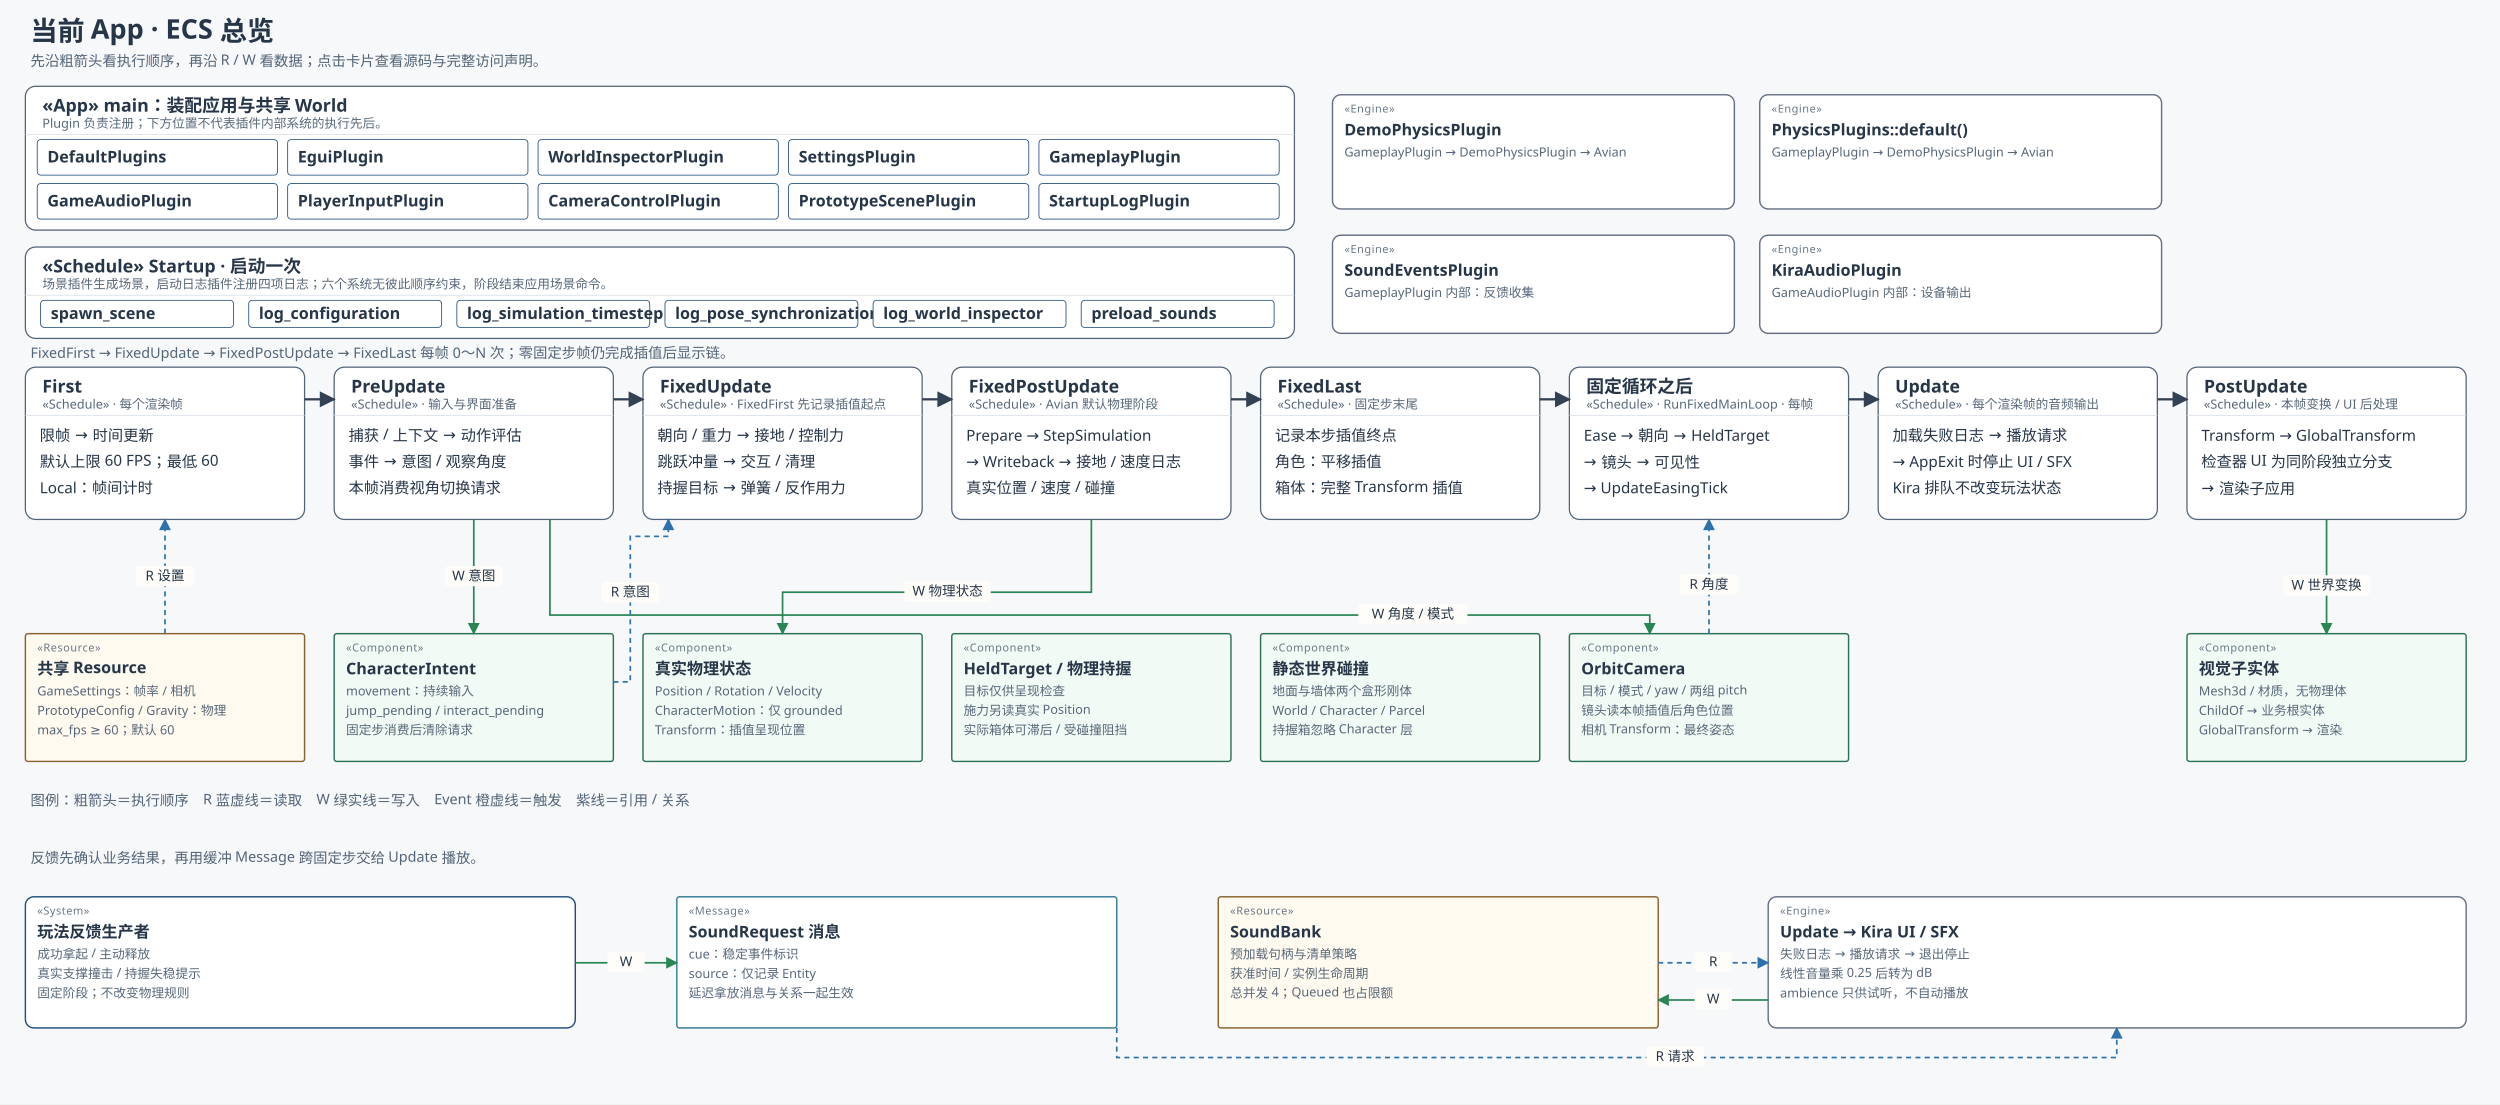
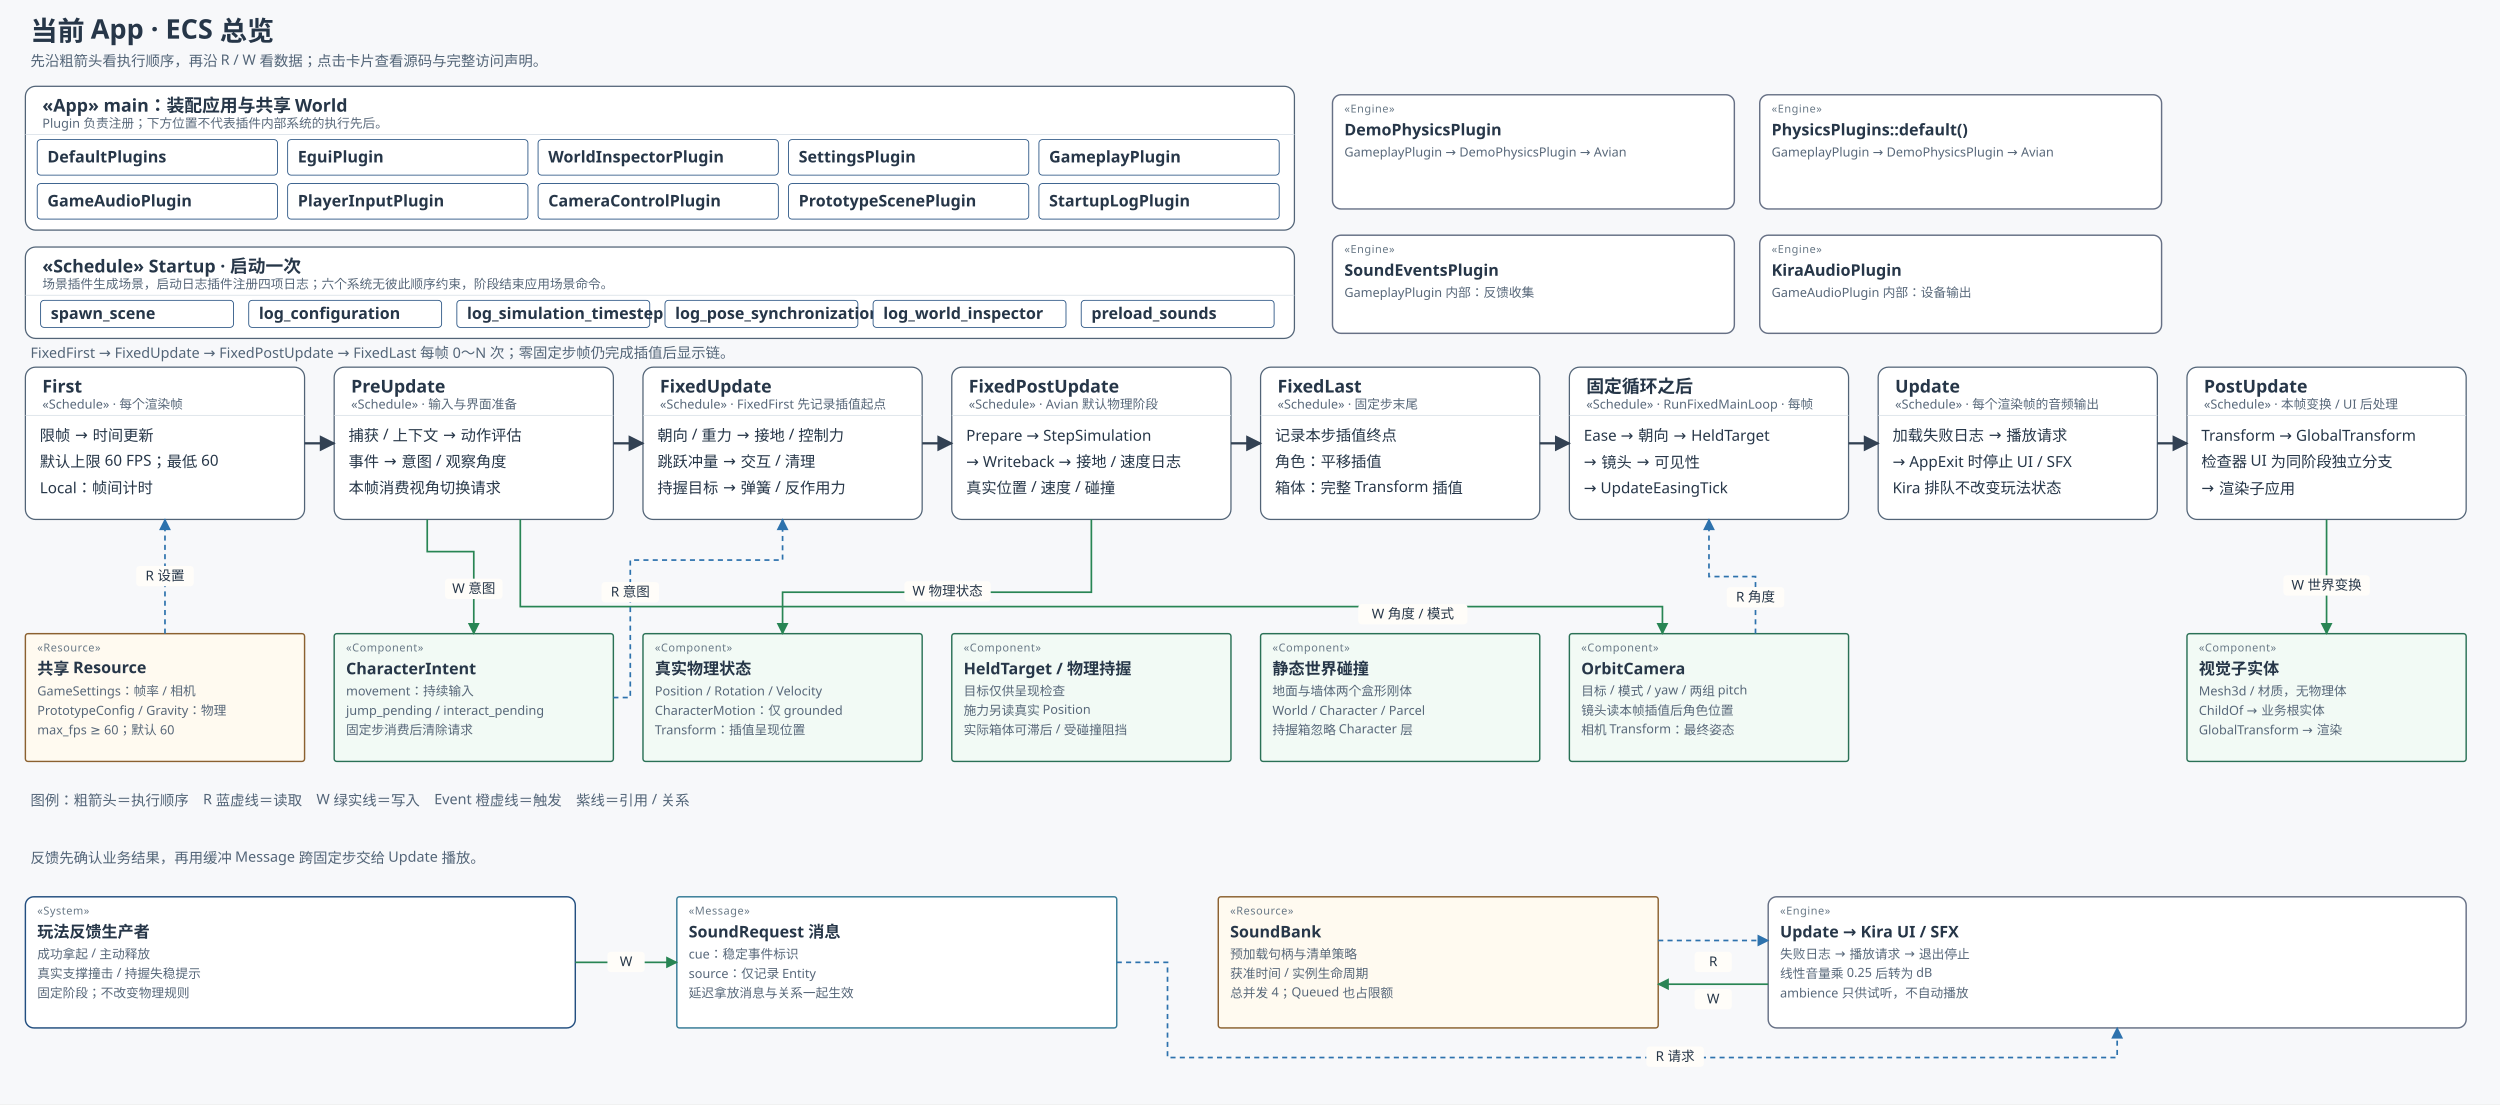
<svg xmlns="http://www.w3.org/2000/svg" width="2955" height="1305" viewBox="0 0 2955 1305" role="img" aria-labelledby="title">
  <defs>
    <marker id="arrow-order" viewBox="0 0 10 10" refX="9" refY="5" markerWidth="7" markerHeight="7" orient="auto-start-reverse">
      <path d="M0,0 L10,5 L0,10" fill="#324153" />
    </marker>
    <marker id="arrow-read" viewBox="0 0 10 10" refX="9" refY="5" markerWidth="7" markerHeight="7" orient="auto-start-reverse">
      <path d="M0,0 L10,5 L0,10" fill="#2d72ad" />
    </marker>
    <marker id="arrow-write" viewBox="0 0 10 10" refX="9" refY="5" markerWidth="7" markerHeight="7" orient="auto-start-reverse">
      <path d="M0,0 L10,5 L0,10" fill="#288554" />
    </marker>
    <marker id="arrow-trigger" viewBox="0 0 10 10" refX="9" refY="5" markerWidth="7" markerHeight="7" orient="auto-start-reverse">
      <path d="M0,0 L10,5 L0,10" fill="#bf651e" />
    </marker>
    <marker id="arrow-reference" viewBox="0 0 10 10" refX="9" refY="5" markerWidth="7" markerHeight="7" orient="auto-start-reverse">
      <path d="M0,0 L10,5 L0,10" fill="#7b65a6" />
    </marker>
    <marker id="arrow-relationship" viewBox="0 0 10 10" refX="9" refY="5" markerWidth="7" markerHeight="7" orient="auto-start-reverse">
      <path d="M0,0 L10,5 L0,10" fill="#7b65a6" />
    </marker>
    <marker id="arrow-registration" viewBox="0 0 10 10" refX="9" refY="5" markerWidth="7" markerHeight="7" orient="auto-start-reverse">
      <path d="M0,0 L10,5 L0,10" fill="#89939f" />
    </marker>
    <style>text{font-family:'Segoe UI','Microsoft YaHei',sans-serif;fill:#263648}.body{font-size:18px}.small{font-size:15px;fill:#576779}.stereotype{font-size:13px;fill:#687886;letter-spacing:.6px}.node-title{font-size:19px;font-weight:600}.group-title{font-size:21px;font-weight:600}.edge-label{font-size:16px}.page-title{font-size:32px;font-weight:650}.section-title{font-size:24px;font-weight:650}.note{font-size:17px;fill:#526477}.node{cursor:pointer}.node:focus{outline:none}.node.selected&gt;rect,.node.selected&gt;path{stroke:#db7521;stroke-width:4}.node.dim{opacity:.20}.edge.dim{opacity:.13}.edge.focused&gt;path{stroke-width:3.5}</style>
  </defs>
  <rect width="100%" height="100%" fill="#f7f8fa" />
  <text x="36" y="48" class="page-title" text-anchor="start">当前 App · ECS 总览</text>
  <text x="36" y="78" class="note" text-anchor="start">先沿粗箭头看执行顺序，再沿 R / W 看数据；点击卡片查看源码与完整访问声明。</text>
  <g class="node entity" data-id="app-main" tabindex="0" role="button" aria-label="main / App">
    <g>
      <rect x="30" y="102" width="1500" height="170" rx="12" fill="#fff" stroke="#526477" stroke-width="1.5" />
      <path d="M30,159H1530" stroke="#dae2e8" />
      <text x="50" y="132" class="group-title" text-anchor="start">«App» main：装配应用与共享 World</text>
      <text x="50" y="151" class="small" text-anchor="start">Plugin 负责注册；下方位置不代表插件内部系统的执行先后。</text>
    </g>
  </g>
  <g class="node plugin" data-id="plugin-DefaultPlugins" tabindex="0" role="button" aria-label="DefaultPlugins">
-     <rect x="44" y="165" width="284" height="42" rx="4" fill="#fff" stroke="#234f80" />
+     <rect data-box-id="plugin-DefaultPlugins" x="44" y="165" width="284" height="42" rx="4" fill="#fff" stroke="#234f80" />
    <text x="56" y="192" class="node-title" text-anchor="start">DefaultPlugins</text>
  </g>
  <g class="node plugin" data-id="plugin-EguiPlugin" tabindex="0" role="button" aria-label="EguiPlugin">
-     <rect x="340" y="165" width="284" height="42" rx="4" fill="#fff" stroke="#234f80" />
+     <rect data-box-id="plugin-EguiPlugin" x="340" y="165" width="284" height="42" rx="4" fill="#fff" stroke="#234f80" />
    <text x="352" y="192" class="node-title" text-anchor="start">EguiPlugin</text>
  </g>
  <g class="node plugin" data-id="plugin-WorldInspectorPlugin" tabindex="0" role="button" aria-label="WorldInspectorPlugin">
-     <rect x="636" y="165" width="284" height="42" rx="4" fill="#fff" stroke="#234f80" />
+     <rect data-box-id="plugin-WorldInspectorPlugin" x="636" y="165" width="284" height="42" rx="4" fill="#fff" stroke="#234f80" />
    <text x="648" y="192" class="node-title" text-anchor="start">WorldInspectorPlugin</text>
  </g>
  <g class="node plugin" data-id="plugin-SettingsPlugin" tabindex="0" role="button" aria-label="SettingsPlugin">
-     <rect x="932" y="165" width="284" height="42" rx="4" fill="#fff" stroke="#234f80" />
+     <rect data-box-id="plugin-SettingsPlugin" x="932" y="165" width="284" height="42" rx="4" fill="#fff" stroke="#234f80" />
    <text x="944" y="192" class="node-title" text-anchor="start">SettingsPlugin</text>
  </g>
  <g class="node plugin" data-id="plugin-GameplayPlugin" tabindex="0" role="button" aria-label="GameplayPlugin">
-     <rect x="1228" y="165" width="284" height="42" rx="4" fill="#fff" stroke="#234f80" />
+     <rect data-box-id="plugin-GameplayPlugin" x="1228" y="165" width="284" height="42" rx="4" fill="#fff" stroke="#234f80" />
    <text x="1240" y="192" class="node-title" text-anchor="start">GameplayPlugin</text>
  </g>
  <g class="node plugin" data-id="plugin-GameAudioPlugin" tabindex="0" role="button" aria-label="GameAudioPlugin">
-     <rect x="44" y="217" width="284" height="42" rx="4" fill="#fff" stroke="#234f80" />
+     <rect data-box-id="plugin-GameAudioPlugin" x="44" y="217" width="284" height="42" rx="4" fill="#fff" stroke="#234f80" />
    <text x="56" y="244" class="node-title" text-anchor="start">GameAudioPlugin</text>
  </g>
  <g class="node plugin" data-id="plugin-PlayerInputPlugin" tabindex="0" role="button" aria-label="PlayerInputPlugin">
-     <rect x="340" y="217" width="284" height="42" rx="4" fill="#fff" stroke="#234f80" />
+     <rect data-box-id="plugin-PlayerInputPlugin" x="340" y="217" width="284" height="42" rx="4" fill="#fff" stroke="#234f80" />
    <text x="352" y="244" class="node-title" text-anchor="start">PlayerInputPlugin</text>
  </g>
  <g class="node plugin" data-id="plugin-CameraControlPlugin" tabindex="0" role="button" aria-label="CameraControlPlugin">
-     <rect x="636" y="217" width="284" height="42" rx="4" fill="#fff" stroke="#234f80" />
+     <rect data-box-id="plugin-CameraControlPlugin" x="636" y="217" width="284" height="42" rx="4" fill="#fff" stroke="#234f80" />
    <text x="648" y="244" class="node-title" text-anchor="start">CameraControlPlugin</text>
  </g>
  <g class="node plugin" data-id="plugin-PrototypeScenePlugin" tabindex="0" role="button" aria-label="PrototypeScenePlugin">
-     <rect x="932" y="217" width="284" height="42" rx="4" fill="#fff" stroke="#234f80" />
+     <rect data-box-id="plugin-PrototypeScenePlugin" x="932" y="217" width="284" height="42" rx="4" fill="#fff" stroke="#234f80" />
    <text x="944" y="244" class="node-title" text-anchor="start">PrototypeScenePlugin</text>
  </g>
  <g class="node plugin" data-id="plugin-StartupLogPlugin" tabindex="0" role="button" aria-label="StartupLogPlugin">
-     <rect x="1228" y="217" width="284" height="42" rx="4" fill="#fff" stroke="#234f80" />
+     <rect data-box-id="plugin-StartupLogPlugin" x="1228" y="217" width="284" height="42" rx="4" fill="#fff" stroke="#234f80" />
    <text x="1240" y="244" class="node-title" text-anchor="start">StartupLogPlugin</text>
  </g>
  <g transform="translate(0 52)">
    <g>
      <rect x="30" y="240" width="1500" height="108" rx="12" fill="#fff" stroke="#526477" stroke-width="1.5" />
      <path d="M30,297H1530" stroke="#dae2e8" />
      <text x="50" y="270" class="group-title" text-anchor="start">«Schedule» Startup · 启动一次</text>
      <text x="50" y="289" class="small" text-anchor="start">场景插件生成场景，启动日志插件注册四项日志；六个系统无彼此顺序约束，阶段结束应用场景命令。</text>
    </g>
    <g class="node system" data-id="startup_spawn" tabindex="0" role="button" aria-label="spawn_scene">
-       <rect x="48" y="303" width="228" height="32" rx="4" fill="#fff" stroke="#234f80" />
+       <rect data-box-id="startup_spawn" x="48" y="303" width="228" height="32" rx="4" fill="#fff" stroke="#234f80" />
      <text x="60" y="325" class="node-title" text-anchor="start">spawn_scene</text>
    </g>
    <g class="node system" data-id="startup_config" tabindex="0" role="button" aria-label="log_configuration">
-       <rect x="294" y="303" width="228" height="32" rx="4" fill="#fff" stroke="#234f80" />
+       <rect data-box-id="startup_config" x="294" y="303" width="228" height="32" rx="4" fill="#fff" stroke="#234f80" />
      <text x="306" y="325" class="node-title" text-anchor="start">log_configuration</text>
    </g>
    <g class="node system" data-id="startup_timestep" tabindex="0" role="button" aria-label="log_simulation_timestep">
-       <rect x="540" y="303" width="228" height="32" rx="4" fill="#fff" stroke="#234f80" />
+       <rect data-box-id="startup_timestep" x="540" y="303" width="228" height="32" rx="4" fill="#fff" stroke="#234f80" />
      <text textLength="204" lengthAdjust="spacingAndGlyphs" x="552" y="325" class="node-title" text-anchor="start">log_simulation_timestep</text>
    </g>
    <g class="node system" data-id="startup_pose" tabindex="0" role="button" aria-label="log_pose_synchronization">
-       <rect x="786" y="303" width="228" height="32" rx="4" fill="#fff" stroke="#234f80" />
+       <rect data-box-id="startup_pose" x="786" y="303" width="228" height="32" rx="4" fill="#fff" stroke="#234f80" />
      <text textLength="204" lengthAdjust="spacingAndGlyphs" x="798" y="325" class="node-title" text-anchor="start">log_pose_synchronization</text>
    </g>
    <g class="node system" data-id="startup_inspector" tabindex="0" role="button" aria-label="log_world_inspector">
-       <rect x="1032" y="303" width="228" height="32" rx="4" fill="#fff" stroke="#234f80" />
+       <rect data-box-id="startup_inspector" x="1032" y="303" width="228" height="32" rx="4" fill="#fff" stroke="#234f80" />
      <text textLength="204" lengthAdjust="spacingAndGlyphs" x="1044" y="325" class="node-title" text-anchor="start">log_world_inspector</text>
    </g>
    <g class="node system" data-id="audio_preload" tabindex="0" role="button" aria-label="preload_sounds">
-       <rect x="1278" y="303" width="228" height="32" rx="4" fill="#fff" stroke="#234f80" />
+       <rect data-box-id="audio_preload" x="1278" y="303" width="228" height="32" rx="4" fill="#fff" stroke="#234f80" />
      <text x="1290" y="325" class="node-title" text-anchor="start">preload_sounds</text>
    </g>
    <g>
-       <rect x="30" y="382" width="330" height="180" rx="12" fill="#fff" stroke="#526477" stroke-width="1.5" />
+       <rect data-box-id="phase-0" data-box-container="true" x="30" y="382" width="330" height="180" rx="12" fill="#fff" stroke="#526477" stroke-width="1.5" />
      <path d="M30,439H360" stroke="#dae2e8" />
      <text x="50" y="412" class="group-title" text-anchor="start">First</text>
      <text x="50" y="431" class="small" text-anchor="start">«Schedule» · 每个渲染帧</text>
    </g>
    <text x="47" y="469" class="body" text-anchor="start">限帧 → 时间更新</text>
    <text x="47" y="500" class="body" text-anchor="start">默认上限 60 FPS；最低 60</text>
    <text x="47" y="531" class="body" text-anchor="start">Local：帧间计时</text>
    <g>
-       <rect x="395" y="382" width="330" height="180" rx="12" fill="#fff" stroke="#526477" stroke-width="1.5" />
+       <rect data-box-id="phase-1" data-box-container="true" x="395" y="382" width="330" height="180" rx="12" fill="#fff" stroke="#526477" stroke-width="1.5" />
      <path d="M395,439H725" stroke="#dae2e8" />
      <text x="415" y="412" class="group-title" text-anchor="start">PreUpdate</text>
      <text x="415" y="431" class="small" text-anchor="start">«Schedule» · 输入与界面准备</text>
    </g>
    <text x="412" y="469" class="body" text-anchor="start">捕获 / 上下文 → 动作评估</text>
    <text x="412" y="500" class="body" text-anchor="start">事件 → 意图 / 观察角度</text>
    <text x="412" y="531" class="body" text-anchor="start">本帧消费视角切换请求</text>
    <g>
-       <rect x="760" y="382" width="330" height="180" rx="12" fill="#fff" stroke="#526477" stroke-width="1.5" />
+       <rect data-box-id="phase-2" data-box-container="true" x="760" y="382" width="330" height="180" rx="12" fill="#fff" stroke="#526477" stroke-width="1.5" />
      <path d="M760,439H1090" stroke="#dae2e8" />
      <text x="780" y="412" class="group-title" text-anchor="start">FixedUpdate</text>
      <text textLength="290" lengthAdjust="spacingAndGlyphs" x="780" y="431" class="small" text-anchor="start">«Schedule» · FixedFirst 先记录插值起点</text>
    </g>
    <text x="777" y="469" class="body" text-anchor="start">朝向 / 重力 → 接地 / 控制力</text>
    <text x="777" y="500" class="body" text-anchor="start">跳跃冲量 → 交互 / 清理</text>
    <text x="777" y="531" class="body" text-anchor="start">持握目标 → 弹簧 / 反作用力</text>
    <g>
-       <rect x="1125" y="382" width="330" height="180" rx="12" fill="#fff" stroke="#526477" stroke-width="1.5" />
+       <rect data-box-id="phase-3" data-box-container="true" x="1125" y="382" width="330" height="180" rx="12" fill="#fff" stroke="#526477" stroke-width="1.5" />
      <path d="M1125,439H1455" stroke="#dae2e8" />
      <text x="1145" y="412" class="group-title" text-anchor="start">FixedPostUpdate</text>
      <text x="1145" y="431" class="small" text-anchor="start">«Schedule» · Avian 默认物理阶段</text>
    </g>
    <text x="1142" y="469" class="body" text-anchor="start">Prepare → StepSimulation</text>
    <text textLength="296" lengthAdjust="spacingAndGlyphs" x="1142" y="500" class="body" text-anchor="start">→ Writeback → 接地 / 速度日志</text>
    <text x="1142" y="531" class="body" text-anchor="start">真实位置 / 速度 / 碰撞</text>
    <g>
-       <rect x="1490" y="382" width="330" height="180" rx="12" fill="#fff" stroke="#526477" stroke-width="1.5" />
+       <rect data-box-id="phase-4" data-box-container="true" x="1490" y="382" width="330" height="180" rx="12" fill="#fff" stroke="#526477" stroke-width="1.5" />
      <path d="M1490,439H1820" stroke="#dae2e8" />
      <text x="1510" y="412" class="group-title" text-anchor="start">FixedLast</text>
      <text x="1510" y="431" class="small" text-anchor="start">«Schedule» · 固定步末尾</text>
    </g>
    <text x="1507" y="469" class="body" text-anchor="start">记录本步插值终点</text>
    <text x="1507" y="500" class="body" text-anchor="start">角色：平移插值</text>
    <text x="1507" y="531" class="body" text-anchor="start">箱体：完整 Transform 插值</text>
    <g>
-       <rect x="1855" y="382" width="330" height="180" rx="12" fill="#fff" stroke="#526477" stroke-width="1.5" />
+       <rect data-box-id="phase-5" data-box-container="true" x="1855" y="382" width="330" height="180" rx="12" fill="#fff" stroke="#526477" stroke-width="1.5" />
      <path d="M1855,439H2185" stroke="#dae2e8" />
      <text x="1875" y="412" class="group-title" text-anchor="start">固定循环之后</text>
      <text textLength="290" lengthAdjust="spacingAndGlyphs" x="1875" y="431" class="small" text-anchor="start">«Schedule» · RunFixedMainLoop · 每帧</text>
    </g>
    <text x="1872" y="469" class="body" text-anchor="start">Ease → 朝向 → HeldTarget</text>
    <text x="1872" y="500" class="body" text-anchor="start">→ 镜头 → 可见性</text>
    <text x="1872" y="531" class="body" text-anchor="start">→ UpdateEasingTick</text>
    <g>
-       <rect x="2220" y="382" width="330" height="180" rx="12" fill="#fff" stroke="#526477" stroke-width="1.5" />
+       <rect data-box-id="phase-6" data-box-container="true" x="2220" y="382" width="330" height="180" rx="12" fill="#fff" stroke="#526477" stroke-width="1.5" />
      <path d="M2220,439H2550" stroke="#dae2e8" />
      <text x="2240" y="412" class="group-title" text-anchor="start">Update</text>
      <text x="2240" y="431" class="small" text-anchor="start">«Schedule» · 每个渲染帧的音频输出</text>
    </g>
    <text x="2237" y="469" class="body" text-anchor="start">加载失败日志 → 播放请求</text>
    <text x="2237" y="500" class="body" text-anchor="start">→ AppExit 时停止 UI / SFX</text>
    <text x="2237" y="531" class="body" text-anchor="start">Kira 排队不改变玩法状态</text>
    <g>
-       <rect x="2585" y="382" width="330" height="180" rx="12" fill="#fff" stroke="#526477" stroke-width="1.5" />
+       <rect data-box-id="phase-7" data-box-container="true" x="2585" y="382" width="330" height="180" rx="12" fill="#fff" stroke="#526477" stroke-width="1.5" />
      <path d="M2585,439H2915" stroke="#dae2e8" />
      <text x="2605" y="412" class="group-title" text-anchor="start">PostUpdate</text>
      <text x="2605" y="431" class="small" text-anchor="start">«Schedule» · 本帧变换 / UI 后处理</text>
    </g>
    <text x="2602" y="469" class="body" text-anchor="start">Transform → GlobalTransform</text>
    <text x="2602" y="500" class="body" text-anchor="start">检查器 UI 为同阶段独立分支</text>
    <text x="2602" y="531" class="body" text-anchor="start">→ 渲染子应用</text>
-     <g class="edge order" data-connect="">
-       <path d="M360,420 L395,420" stroke="#324153" stroke-width="2.7" fill="none" marker-end="url(#arrow-order)" />
-     </g>
-     <g class="edge order" data-connect="">
-       <path d="M725,420 L760,420" stroke="#324153" stroke-width="2.7" fill="none" marker-end="url(#arrow-order)" />
-     </g>
-     <g class="edge order" data-connect="">
-       <path d="M1090,420 L1125,420" stroke="#324153" stroke-width="2.7" fill="none" marker-end="url(#arrow-order)" />
-     </g>
-     <g class="edge order" data-connect="">
-       <path d="M1455,420 L1490,420" stroke="#324153" stroke-width="2.7" fill="none" marker-end="url(#arrow-order)" />
-     </g>
-     <g class="edge order" data-connect="">
-       <path d="M1820,420 L1855,420" stroke="#324153" stroke-width="2.7" fill="none" marker-end="url(#arrow-order)" />
-     </g>
-     <g class="edge order" data-connect="">
-       <path d="M2185,420 L2220,420" stroke="#324153" stroke-width="2.7" fill="none" marker-end="url(#arrow-order)" />
-     </g>
-     <g class="edge order" data-connect="">
-       <path d="M2550,420 L2585,420" stroke="#324153" stroke-width="2.7" fill="none" marker-end="url(#arrow-order)" />
+     <g class="edge order" data-connect="" data-source-anchor="{&quot;box&quot;:&quot;phase-0&quot;,&quot;side&quot;:&quot;right&quot;,&quot;slot&quot;:1,&quot;count&quot;:1}" data-target-anchor="{&quot;box&quot;:&quot;phase-1&quot;,&quot;side&quot;:&quot;left&quot;,&quot;slot&quot;:1,&quot;count&quot;:1}">
+       <path d="M360,472 L395,472" stroke="#324153" stroke-width="2.7" fill="none" marker-end="url(#arrow-order)" />
+     </g>
+     <g class="edge order" data-connect="" data-source-anchor="{&quot;box&quot;:&quot;phase-1&quot;,&quot;side&quot;:&quot;right&quot;,&quot;slot&quot;:1,&quot;count&quot;:1}" data-target-anchor="{&quot;box&quot;:&quot;phase-2&quot;,&quot;side&quot;:&quot;left&quot;,&quot;slot&quot;:1,&quot;count&quot;:1}">
+       <path d="M725,472 L760,472" stroke="#324153" stroke-width="2.7" fill="none" marker-end="url(#arrow-order)" />
+     </g>
+     <g class="edge order" data-connect="" data-source-anchor="{&quot;box&quot;:&quot;phase-2&quot;,&quot;side&quot;:&quot;right&quot;,&quot;slot&quot;:1,&quot;count&quot;:1}" data-target-anchor="{&quot;box&quot;:&quot;phase-3&quot;,&quot;side&quot;:&quot;left&quot;,&quot;slot&quot;:1,&quot;count&quot;:1}">
+       <path d="M1090,472 L1125,472" stroke="#324153" stroke-width="2.7" fill="none" marker-end="url(#arrow-order)" />
+     </g>
+     <g class="edge order" data-connect="" data-source-anchor="{&quot;box&quot;:&quot;phase-3&quot;,&quot;side&quot;:&quot;right&quot;,&quot;slot&quot;:1,&quot;count&quot;:1}" data-target-anchor="{&quot;box&quot;:&quot;phase-4&quot;,&quot;side&quot;:&quot;left&quot;,&quot;slot&quot;:1,&quot;count&quot;:1}">
+       <path d="M1455,472 L1490,472" stroke="#324153" stroke-width="2.7" fill="none" marker-end="url(#arrow-order)" />
+     </g>
+     <g class="edge order" data-connect="" data-source-anchor="{&quot;box&quot;:&quot;phase-4&quot;,&quot;side&quot;:&quot;right&quot;,&quot;slot&quot;:1,&quot;count&quot;:1}" data-target-anchor="{&quot;box&quot;:&quot;phase-5&quot;,&quot;side&quot;:&quot;left&quot;,&quot;slot&quot;:1,&quot;count&quot;:1}">
+       <path d="M1820,472 L1855,472" stroke="#324153" stroke-width="2.7" fill="none" marker-end="url(#arrow-order)" />
+     </g>
+     <g class="edge order" data-connect="" data-source-anchor="{&quot;box&quot;:&quot;phase-5&quot;,&quot;side&quot;:&quot;right&quot;,&quot;slot&quot;:1,&quot;count&quot;:1}" data-target-anchor="{&quot;box&quot;:&quot;phase-6&quot;,&quot;side&quot;:&quot;left&quot;,&quot;slot&quot;:1,&quot;count&quot;:1}">
+       <path d="M2185,472 L2220,472" stroke="#324153" stroke-width="2.7" fill="none" marker-end="url(#arrow-order)" />
+     </g>
+     <g class="edge order" data-connect="" data-source-anchor="{&quot;box&quot;:&quot;phase-6&quot;,&quot;side&quot;:&quot;right&quot;,&quot;slot&quot;:1,&quot;count&quot;:1}" data-target-anchor="{&quot;box&quot;:&quot;phase-7&quot;,&quot;side&quot;:&quot;left&quot;,&quot;slot&quot;:1,&quot;count&quot;:1}">
+       <path d="M2550,472 L2585,472" stroke="#324153" stroke-width="2.7" fill="none" marker-end="url(#arrow-order)" />
    </g>
    <text x="36" y="371" class="note" text-anchor="start">FixedFirst → FixedUpdate → FixedPostUpdate → FixedLast 每帧 0～N 次；零固定步帧仍完成插值后显示链。</text>
    <g class="node component" data-id="character.CharacterIntent" tabindex="0" role="button" aria-label="CharacterIntent">
-       <rect x="395" y="697" width="330" height="151" rx="3" fill="#f2faf5" stroke="#2a7156" stroke-width="1.7" />
+       <rect data-box-id="character.CharacterIntent" x="395" y="697" width="330" height="151" rx="3" fill="#f2faf5" stroke="#2a7156" stroke-width="1.7" />
      <text x="409" y="718" class="stereotype" text-anchor="start">«Component»</text>
      <text x="409" y="745" class="node-title" text-anchor="start">CharacterIntent</text>
      <text x="409" y="770" class="small" text-anchor="start">movement：持续输入</text>
      <text x="409" y="793" class="small" text-anchor="start">jump_pending / interact_pending</text>
      <text x="409" y="816" class="small" text-anchor="start">固定步消费后清除请求</text>
    </g>
    <g class="node component" data-id="character.Position" tabindex="0" role="button" aria-label="真实物理状态">
-       <rect x="760" y="697" width="330" height="151" rx="3" fill="#f2faf5" stroke="#2a7156" stroke-width="1.7" />
+       <rect data-box-id="character.Position" x="760" y="697" width="330" height="151" rx="3" fill="#f2faf5" stroke="#2a7156" stroke-width="1.7" />
      <text x="774" y="718" class="stereotype" text-anchor="start">«Component»</text>
      <text x="774" y="745" class="node-title" text-anchor="start">真实物理状态</text>
      <text x="774" y="770" class="small" text-anchor="start">Position / Rotation / Velocity</text>
      <text x="774" y="793" class="small" text-anchor="start">CharacterMotion：仅 grounded</text>
      <text x="774" y="816" class="small" text-anchor="start">Transform：插值呈现位置</text>
    </g>
    <g class="node component" data-id="parcel.HeldTarget" tabindex="0" role="button" aria-label="HeldTarget / 物理持握">
-       <rect x="1125" y="697" width="330" height="151" rx="3" fill="#f2faf5" stroke="#2a7156" stroke-width="1.7" />
+       <rect data-box-id="parcel.HeldTarget" x="1125" y="697" width="330" height="151" rx="3" fill="#f2faf5" stroke="#2a7156" stroke-width="1.7" />
      <text x="1139" y="718" class="stereotype" text-anchor="start">«Component»</text>
      <text x="1139" y="745" class="node-title" text-anchor="start">HeldTarget / 物理持握</text>
      <text x="1139" y="770" class="small" text-anchor="start">目标仅供呈现检查</text>
      <text x="1139" y="793" class="small" text-anchor="start">施力另读真实 Position</text>
      <text x="1139" y="816" class="small" text-anchor="start">实际箱体可滞后 / 受碰撞阻挡</text>
    </g>
    <g class="node component" data-id="world.Collider" tabindex="0" role="button" aria-label="静态世界碰撞">
-       <rect x="1490" y="697" width="330" height="151" rx="3" fill="#f2faf5" stroke="#2a7156" stroke-width="1.7" />
+       <rect data-box-id="world.Collider" x="1490" y="697" width="330" height="151" rx="3" fill="#f2faf5" stroke="#2a7156" stroke-width="1.7" />
      <text x="1504" y="718" class="stereotype" text-anchor="start">«Component»</text>
      <text x="1504" y="745" class="node-title" text-anchor="start">静态世界碰撞</text>
      <text x="1504" y="770" class="small" text-anchor="start">地面与墙体两个盒形刚体</text>
      <text x="1504" y="793" class="small" text-anchor="start">World / Character / Parcel</text>
      <text x="1504" y="816" class="small" text-anchor="start">持握箱忽略 Character 层</text>
    </g>
    <g class="node component" data-id="camera.OrbitCamera" tabindex="0" role="button" aria-label="OrbitCamera">
-       <rect x="1855" y="697" width="330" height="151" rx="3" fill="#f2faf5" stroke="#2a7156" stroke-width="1.7" />
+       <rect data-box-id="camera.OrbitCamera" x="1855" y="697" width="330" height="151" rx="3" fill="#f2faf5" stroke="#2a7156" stroke-width="1.7" />
      <text x="1869" y="718" class="stereotype" text-anchor="start">«Component»</text>
      <text x="1869" y="745" class="node-title" text-anchor="start">OrbitCamera</text>
      <text x="1869" y="770" class="small" text-anchor="start">目标 / 模式 / yaw / 两组 pitch</text>
      <text x="1869" y="793" class="small" text-anchor="start">镜头读本帧插值后角色位置</text>
      <text x="1869" y="816" class="small" text-anchor="start">相机 Transform：最终姿态</text>
    </g>
    <g class="node component" data-id="visual.GlobalTransform" tabindex="0" role="button" aria-label="视觉子实体">
-       <rect x="2585" y="697" width="330" height="151" rx="3" fill="#f2faf5" stroke="#2a7156" stroke-width="1.7" />
+       <rect data-box-id="visual.GlobalTransform" x="2585" y="697" width="330" height="151" rx="3" fill="#f2faf5" stroke="#2a7156" stroke-width="1.7" />
      <text x="2599" y="718" class="stereotype" text-anchor="start">«Component»</text>
      <text x="2599" y="745" class="node-title" text-anchor="start">视觉子实体</text>
      <text x="2599" y="770" class="small" text-anchor="start">Mesh3d / 材质，无物理体</text>
      <text x="2599" y="793" class="small" text-anchor="start">ChildOf → 业务根实体</text>
      <text x="2599" y="816" class="small" text-anchor="start">GlobalTransform → 渲染</text>
    </g>
    <g class="node resource" data-id="resource.GameSettings" tabindex="0" role="button" aria-label="GameSettings">
-       <rect x="30" y="697" width="330" height="151" rx="3" fill="#fffaf0" stroke="#8b6130" stroke-width="1.7" />
+       <rect data-box-id="resource.GameSettings" x="30" y="697" width="330" height="151" rx="3" fill="#fffaf0" stroke="#8b6130" stroke-width="1.7" />
      <text x="44" y="718" class="stereotype" text-anchor="start">«Resource»</text>
      <text x="44" y="745" class="node-title" text-anchor="start">共享 Resource</text>
      <text x="44" y="770" class="small" text-anchor="start">GameSettings：帧率 / 相机</text>
      <text x="44" y="793" class="small" text-anchor="start">PrototypeConfig / Gravity：物理</text>
      <text x="44" y="816" class="small" text-anchor="start">max_fps ≥ 60；默认 60</text>
    </g>
-     <g class="edge read" data-connect="resource.GameSettings|frame_limit">
+     <g class="edge read" data-connect="resource.GameSettings|frame_limit" data-source-anchor="{&quot;box&quot;:&quot;resource.GameSettings&quot;,&quot;side&quot;:&quot;top&quot;,&quot;slot&quot;:1,&quot;count&quot;:1}" data-target-anchor="{&quot;box&quot;:&quot;phase-0&quot;,&quot;side&quot;:&quot;bottom&quot;,&quot;slot&quot;:1,&quot;count&quot;:1}">
      <path d="M195,697 L195,562" stroke="#2d72ad" stroke-width="2" fill="none" stroke-dasharray="6 5" marker-end="url(#arrow-read)" />
      <rect x="161" y="617" width="68" height="24" rx="4" fill="#fffdf9" />
      <text x="195" y="634" class="edge-label" text-anchor="middle">R 设置</text>
    </g>
-     <g class="edge write" data-connect="observe_move|character.CharacterIntent">
-       <path d="M560,562 L560,697" stroke="#288554" stroke-width="2" fill="none" marker-end="url(#arrow-write)" />
-       <rect x="526" y="617" width="68" height="24" rx="4" fill="#fffdf9" />
-       <text x="560" y="634" class="edge-label" text-anchor="middle">W 意图</text>
-     </g>
-     <g class="edge write" data-connect="observe_look|perspective_apply|camera.OrbitCamera">
-       <path d="M650,562 L650,675 L1950,675 L1950,697" stroke="#288554" stroke-width="2" fill="none" marker-end="url(#arrow-write)" />
+     <g class="edge write" data-connect="observe_move|character.CharacterIntent" data-source-anchor="{&quot;box&quot;:&quot;phase-1&quot;,&quot;side&quot;:&quot;bottom&quot;,&quot;slot&quot;:1,&quot;count&quot;:2}" data-target-anchor="{&quot;box&quot;:&quot;character.CharacterIntent&quot;,&quot;side&quot;:&quot;top&quot;,&quot;slot&quot;:1,&quot;count&quot;:1}">
+       <path d="M505,562 L505,600 L560,600 L560,697" stroke="#288554" stroke-width="2" fill="none" marker-end="url(#arrow-write)" />
+       <rect x="526" y="632" width="68" height="24" rx="4" fill="#fffdf9" />
+       <text x="560" y="649" class="edge-label" text-anchor="middle">W 意图</text>
+     </g>
+     <g class="edge write" data-connect="observe_look|perspective_apply|camera.OrbitCamera" data-source-anchor="{&quot;box&quot;:&quot;phase-1&quot;,&quot;side&quot;:&quot;bottom&quot;,&quot;slot&quot;:2,&quot;count&quot;:2}" data-target-anchor="{&quot;box&quot;:&quot;camera.OrbitCamera&quot;,&quot;side&quot;:&quot;top&quot;,&quot;slot&quot;:1,&quot;count&quot;:2}">
+       <path d="M615,562 L615,665 L1965,665 L1965,697" stroke="#288554" stroke-width="2" fill="none" marker-end="url(#arrow-write)" />
      <rect x="1605.5" y="662" width="129" height="24" rx="4" fill="#fffdf9" />
      <text x="1670" y="679" class="edge-label" text-anchor="middle">W 角度 / 模式</text>
    </g>
-     <g class="edge read" data-connect="character.CharacterIntent|movement">
-       <path d="M725,754 L745,754 L745,582 L790,582 L790,562" stroke="#2d72ad" stroke-width="2" fill="none" stroke-dasharray="6 5" marker-end="url(#arrow-read)" />
+     <g class="edge read" data-connect="character.CharacterIntent|movement" data-source-anchor="{&quot;box&quot;:&quot;character.CharacterIntent&quot;,&quot;side&quot;:&quot;right&quot;,&quot;slot&quot;:1,&quot;count&quot;:1}" data-target-anchor="{&quot;box&quot;:&quot;phase-2&quot;,&quot;side&quot;:&quot;bottom&quot;,&quot;slot&quot;:1,&quot;count&quot;:1}">
+       <path d="M725,772.5 L745,772.5 L745,610 L925,610 L925,562" stroke="#2d72ad" stroke-width="2" fill="none" stroke-dasharray="6 5" marker-end="url(#arrow-read)" />
      <rect x="711" y="636" width="68" height="24" rx="4" fill="#fffdf9" />
      <text x="745" y="653" class="edge-label" text-anchor="middle">R 意图</text>
    </g>
-     <g class="edge write" data-connect="physics_step|character.Position">
+     <g class="edge write" data-connect="physics_step|character.Position" data-source-anchor="{&quot;box&quot;:&quot;phase-3&quot;,&quot;side&quot;:&quot;bottom&quot;,&quot;slot&quot;:1,&quot;count&quot;:1}" data-target-anchor="{&quot;box&quot;:&quot;character.Position&quot;,&quot;side&quot;:&quot;top&quot;,&quot;slot&quot;:1,&quot;count&quot;:1}">
      <path d="M1290,562 L1290,648 L925,648 L925,697" stroke="#288554" stroke-width="2" fill="none" marker-end="url(#arrow-write)" />
      <rect x="1069" y="635" width="102" height="24" rx="4" fill="#fffdf9" />
      <text x="1120" y="652" class="edge-label" text-anchor="middle">W 物理状态</text>
    </g>
-     <g class="edge read" data-connect="camera.OrbitCamera|facing_update">
-       <path d="M2020,697 L2020,562" stroke="#2d72ad" stroke-width="2" fill="none" stroke-dasharray="6 5" marker-end="url(#arrow-read)" />
-       <rect x="1986" y="627" width="68" height="24" rx="4" fill="#fffdf9" />
-       <text x="2020" y="644" class="edge-label" text-anchor="middle">R 角度</text>
-     </g>
-     <g class="edge write" data-connect="transform_propagate|visual.GlobalTransform">
+     <g class="edge read" data-connect="camera.OrbitCamera|facing_update" data-source-anchor="{&quot;box&quot;:&quot;camera.OrbitCamera&quot;,&quot;side&quot;:&quot;top&quot;,&quot;slot&quot;:2,&quot;count&quot;:2}" data-target-anchor="{&quot;box&quot;:&quot;phase-5&quot;,&quot;side&quot;:&quot;bottom&quot;,&quot;slot&quot;:1,&quot;count&quot;:1}">
+       <path d="M2075,697 L2075,629.5 L2020,629.5 L2020,562" stroke="#2d72ad" stroke-width="2" fill="none" stroke-dasharray="6 5" marker-end="url(#arrow-read)" />
+       <rect x="2041" y="642" width="68" height="24" rx="4" fill="#fffdf9" />
+       <text x="2075" y="659" class="edge-label" text-anchor="middle">R 角度</text>
+     </g>
+     <g class="edge write" data-connect="transform_propagate|visual.GlobalTransform" data-source-anchor="{&quot;box&quot;:&quot;phase-7&quot;,&quot;side&quot;:&quot;bottom&quot;,&quot;slot&quot;:1,&quot;count&quot;:1}" data-target-anchor="{&quot;box&quot;:&quot;visual.GlobalTransform&quot;,&quot;side&quot;:&quot;top&quot;,&quot;slot&quot;:1,&quot;count&quot;:1}">
      <path d="M2750,562 L2750,697" stroke="#288554" stroke-width="2" fill="none" marker-end="url(#arrow-write)" />
      <rect x="2699" y="628" width="102" height="24" rx="4" fill="#fffdf9" />
      <text x="2750" y="645" class="edge-label" text-anchor="middle">W 世界变换</text>
    </g>
    <text x="36" y="900" class="note" text-anchor="start">图例：粗箭头＝执行顺序　R 蓝虚线＝读取　W 绿实线＝写入　Event 橙虚线＝触发　紫线＝引用 / 关系</text>
  </g>
  <g class="node engine" data-id="plugin-physics-0" tabindex="0" role="button" aria-label="DemoPhysicsPlugin">
-     <rect x="1575" y="112" width="475" height="135" rx="10" fill="#fff" stroke="#667085" stroke-width="1.7" />
+     <rect data-box-id="plugin-physics-0" x="1575" y="112" width="475" height="135" rx="10" fill="#fff" stroke="#667085" stroke-width="1.7" />
    <text x="1589" y="133" class="stereotype" text-anchor="start">«Engine»</text>
    <text x="1589" y="160" class="node-title" text-anchor="start">DemoPhysicsPlugin</text>
    <text x="1589" y="185" class="small" text-anchor="start">GameplayPlugin → DemoPhysicsPlugin → Avian</text>
  </g>
  <g class="node engine" data-id="plugin-physics-1" tabindex="0" role="button" aria-label="PhysicsPlugins::default()">
-     <rect x="2080" y="112" width="475" height="135" rx="10" fill="#fff" stroke="#667085" stroke-width="1.7" />
+     <rect data-box-id="plugin-physics-1" x="2080" y="112" width="475" height="135" rx="10" fill="#fff" stroke="#667085" stroke-width="1.7" />
    <text x="2094" y="133" class="stereotype" text-anchor="start">«Engine»</text>
    <text x="2094" y="160" class="node-title" text-anchor="start">PhysicsPlugins::default()</text>
    <text x="2094" y="185" class="small" text-anchor="start">GameplayPlugin → DemoPhysicsPlugin → Avian</text>
  </g>
  <g class="node engine" data-id="plugin-sound-events" tabindex="0" role="button" aria-label="SoundEventsPlugin">
-     <rect x="1575" y="278" width="475" height="116" rx="10" fill="#fff" stroke="#667085" stroke-width="1.7" />
+     <rect data-box-id="plugin-sound-events" x="1575" y="278" width="475" height="116" rx="10" fill="#fff" stroke="#667085" stroke-width="1.7" />
    <text x="1589" y="299" class="stereotype" text-anchor="start">«Engine»</text>
    <text x="1589" y="326" class="node-title" text-anchor="start">SoundEventsPlugin</text>
    <text x="1589" y="351" class="small" text-anchor="start">GameplayPlugin 内部：反馈收集</text>
  </g>
  <g class="node engine" data-id="plugin-kira" tabindex="0" role="button" aria-label="KiraAudioPlugin">
-     <rect x="2080" y="278" width="475" height="116" rx="10" fill="#fff" stroke="#667085" stroke-width="1.7" />
+     <rect data-box-id="plugin-kira" x="2080" y="278" width="475" height="116" rx="10" fill="#fff" stroke="#667085" stroke-width="1.7" />
    <text x="2094" y="299" class="stereotype" text-anchor="start">«Engine»</text>
    <text x="2094" y="326" class="node-title" text-anchor="start">KiraAudioPlugin</text>
    <text x="2094" y="351" class="small" text-anchor="start">GameAudioPlugin 内部：设备输出</text>
  </g>
  <text x="36" y="1020" class="note" text-anchor="start">反馈先确认业务结果，再用缓冲 Message 跨固定步交给 Update 播放。</text>
  <g class="node system" data-id="audio-producers" tabindex="0" role="button" aria-label="已接入的反馈生产者">
-     <rect x="30" y="1060" width="650" height="155" rx="10" fill="#fff" stroke="#234f80" stroke-width="1.7" />
+     <rect data-box-id="audio-producers" x="30" y="1060" width="650" height="155" rx="10" fill="#fff" stroke="#234f80" stroke-width="1.7" />
    <text x="44" y="1081" class="stereotype" text-anchor="start">«System»</text>
    <text x="44" y="1108" class="node-title" text-anchor="start">玩法反馈生产者</text>
    <text x="44" y="1133" class="small" text-anchor="start">成功拿起 / 主动释放</text>
    <text x="44" y="1156" class="small" text-anchor="start">真实支撑撞击 / 持握失稳提示</text>
    <text x="44" y="1179" class="small" text-anchor="start">固定阶段；不改变物理规则</text>
  </g>
  <g class="node message" data-id="resource.SoundRequestMessages" tabindex="0" role="button" aria-label="Messages&lt;SoundRequest&gt;">
-     <rect x="800" y="1060" width="520" height="155" rx="3" fill="#fff" stroke="#367b96" stroke-width="1.7" />
+     <rect data-box-id="resource.SoundRequestMessages" x="800" y="1060" width="520" height="155" rx="3" fill="#fff" stroke="#367b96" stroke-width="1.7" />
    <text x="814" y="1081" class="stereotype" text-anchor="start">«Message»</text>
    <text x="814" y="1108" class="node-title" text-anchor="start">SoundRequest 消息</text>
    <text x="814" y="1133" class="small" text-anchor="start">cue：稳定事件标识</text>
    <text x="814" y="1156" class="small" text-anchor="start">source：仅记录 Entity</text>
    <text x="814" y="1179" class="small" text-anchor="start">延迟拿放消息与关系一起生效</text>
  </g>
  <g class="node resource" data-id="resource.SoundBank" tabindex="0" role="button" aria-label="SoundBank">
-     <rect x="1440" y="1060" width="520" height="155" rx="3" fill="#fffaf0" stroke="#8b6130" stroke-width="1.7" />
+     <rect data-box-id="resource.SoundBank" x="1440" y="1060" width="520" height="155" rx="3" fill="#fffaf0" stroke="#8b6130" stroke-width="1.7" />
    <text x="1454" y="1081" class="stereotype" text-anchor="start">«Resource»</text>
    <text x="1454" y="1108" class="node-title" text-anchor="start">SoundBank</text>
    <text x="1454" y="1133" class="small" text-anchor="start">预加载句柄与清单策略</text>
    <text x="1454" y="1156" class="small" text-anchor="start">获准时间 / 实例生命周期</text>
    <text x="1454" y="1179" class="small" text-anchor="start">总并发 4；Queued 也占限额</text>
  </g>
  <g class="node engine" data-id="audio-output" tabindex="0" role="button" aria-label="Update / Kira 播放输出">
-     <rect x="2090" y="1060" width="825" height="155" rx="10" fill="#fff" stroke="#667085" stroke-width="1.7" />
+     <rect data-box-id="audio-output" x="2090" y="1060" width="825" height="155" rx="10" fill="#fff" stroke="#667085" stroke-width="1.7" />
    <text x="2104" y="1081" class="stereotype" text-anchor="start">«Engine»</text>
    <text x="2104" y="1108" class="node-title" text-anchor="start">Update → Kira UI / SFX</text>
    <text x="2104" y="1133" class="small" text-anchor="start">失败日志 → 播放请求 → 退出停止</text>
    <text x="2104" y="1156" class="small" text-anchor="start">线性音量乘 0.25 后转为 dB</text>
    <text x="2104" y="1179" class="small" text-anchor="start">ambience 只供试听，不自动播放</text>
  </g>
-   <g class="edge write" data-connect="audio-producers|resource.SoundRequestMessages">
-     <path d="M680,1138 L800,1138" stroke="#288554" stroke-width="2" fill="none" marker-end="url(#arrow-write)" />
+   <g class="edge write" data-connect="audio-producers|resource.SoundRequestMessages" data-source-anchor="{&quot;box&quot;:&quot;audio-producers&quot;,&quot;side&quot;:&quot;right&quot;,&quot;slot&quot;:1,&quot;count&quot;:1}" data-target-anchor="{&quot;box&quot;:&quot;resource.SoundRequestMessages&quot;,&quot;side&quot;:&quot;left&quot;,&quot;slot&quot;:1,&quot;count&quot;:1}">
+     <path d="M680,1137.5 L800,1137.5" stroke="#288554" stroke-width="2" fill="none" marker-end="url(#arrow-write)" />
    <rect x="718" y="1125" width="44" height="24" rx="4" fill="#fffdf9" />
    <text x="740" y="1142" class="edge-label" text-anchor="middle">W</text>
  </g>
-   <g class="edge read" data-connect="resource.SoundRequestMessages|audio-output">
-     <path d="M1320,1215 L1320,1250 L2502,1250 L2502,1215" stroke="#2d72ad" stroke-width="2" fill="none" stroke-dasharray="6 5" marker-end="url(#arrow-read)" />
+   <g class="edge read" data-connect="resource.SoundRequestMessages|audio-output" data-source-anchor="{&quot;box&quot;:&quot;resource.SoundRequestMessages&quot;,&quot;side&quot;:&quot;right&quot;,&quot;slot&quot;:1,&quot;count&quot;:1}" data-target-anchor="{&quot;box&quot;:&quot;audio-output&quot;,&quot;side&quot;:&quot;bottom&quot;,&quot;slot&quot;:1,&quot;count&quot;:1}">
+     <path d="M1320,1137.5 L1380,1137.5 L1380,1250 L2502.5,1250 L2502.5,1215" stroke="#2d72ad" stroke-width="2" fill="none" stroke-dasharray="6 5" marker-end="url(#arrow-read)" />
    <rect x="1946" y="1237" width="68" height="24" rx="4" fill="#fffdf9" />
    <text x="1980" y="1254" class="edge-label" text-anchor="middle">R 请求</text>
  </g>
-   <g class="edge read" data-connect="resource.SoundBank|audio-output">
-     <path d="M1960,1138 L2090,1138" stroke="#2d72ad" stroke-width="2" fill="none" stroke-dasharray="6 5" marker-end="url(#arrow-read)" />
+   <g class="edge read" data-connect="resource.SoundBank|audio-output" data-source-anchor="{&quot;box&quot;:&quot;resource.SoundBank&quot;,&quot;side&quot;:&quot;right&quot;,&quot;slot&quot;:1,&quot;count&quot;:2}" data-target-anchor="{&quot;box&quot;:&quot;audio-output&quot;,&quot;side&quot;:&quot;left&quot;,&quot;slot&quot;:1,&quot;count&quot;:2}">
+     <path d="M1960,1111.667 L2090,1111.667" stroke="#2d72ad" stroke-width="2" fill="none" stroke-dasharray="6 5" marker-end="url(#arrow-read)" />
    <rect x="2003" y="1125" width="44" height="24" rx="4" fill="#fffdf9" />
    <text x="2025" y="1142" class="edge-label" text-anchor="middle">R</text>
  </g>
-   <g class="edge write" data-connect="audio-output|resource.SoundBank">
-     <path d="M2090,1182 L1960,1182" stroke="#288554" stroke-width="2" fill="none" marker-end="url(#arrow-write)" />
+   <g class="edge write" data-connect="audio-output|resource.SoundBank" data-source-anchor="{&quot;box&quot;:&quot;audio-output&quot;,&quot;side&quot;:&quot;left&quot;,&quot;slot&quot;:2,&quot;count&quot;:2}" data-target-anchor="{&quot;box&quot;:&quot;resource.SoundBank&quot;,&quot;side&quot;:&quot;right&quot;,&quot;slot&quot;:2,&quot;count&quot;:2}">
+     <path d="M2090,1163.333 L1960,1163.333" stroke="#288554" stroke-width="2" fill="none" marker-end="url(#arrow-write)" />
    <rect x="2003" y="1169" width="44" height="24" rx="4" fill="#fffdf9" />
    <text x="2025" y="1186" class="edge-label" text-anchor="middle">W</text>
  </g>
</svg>
